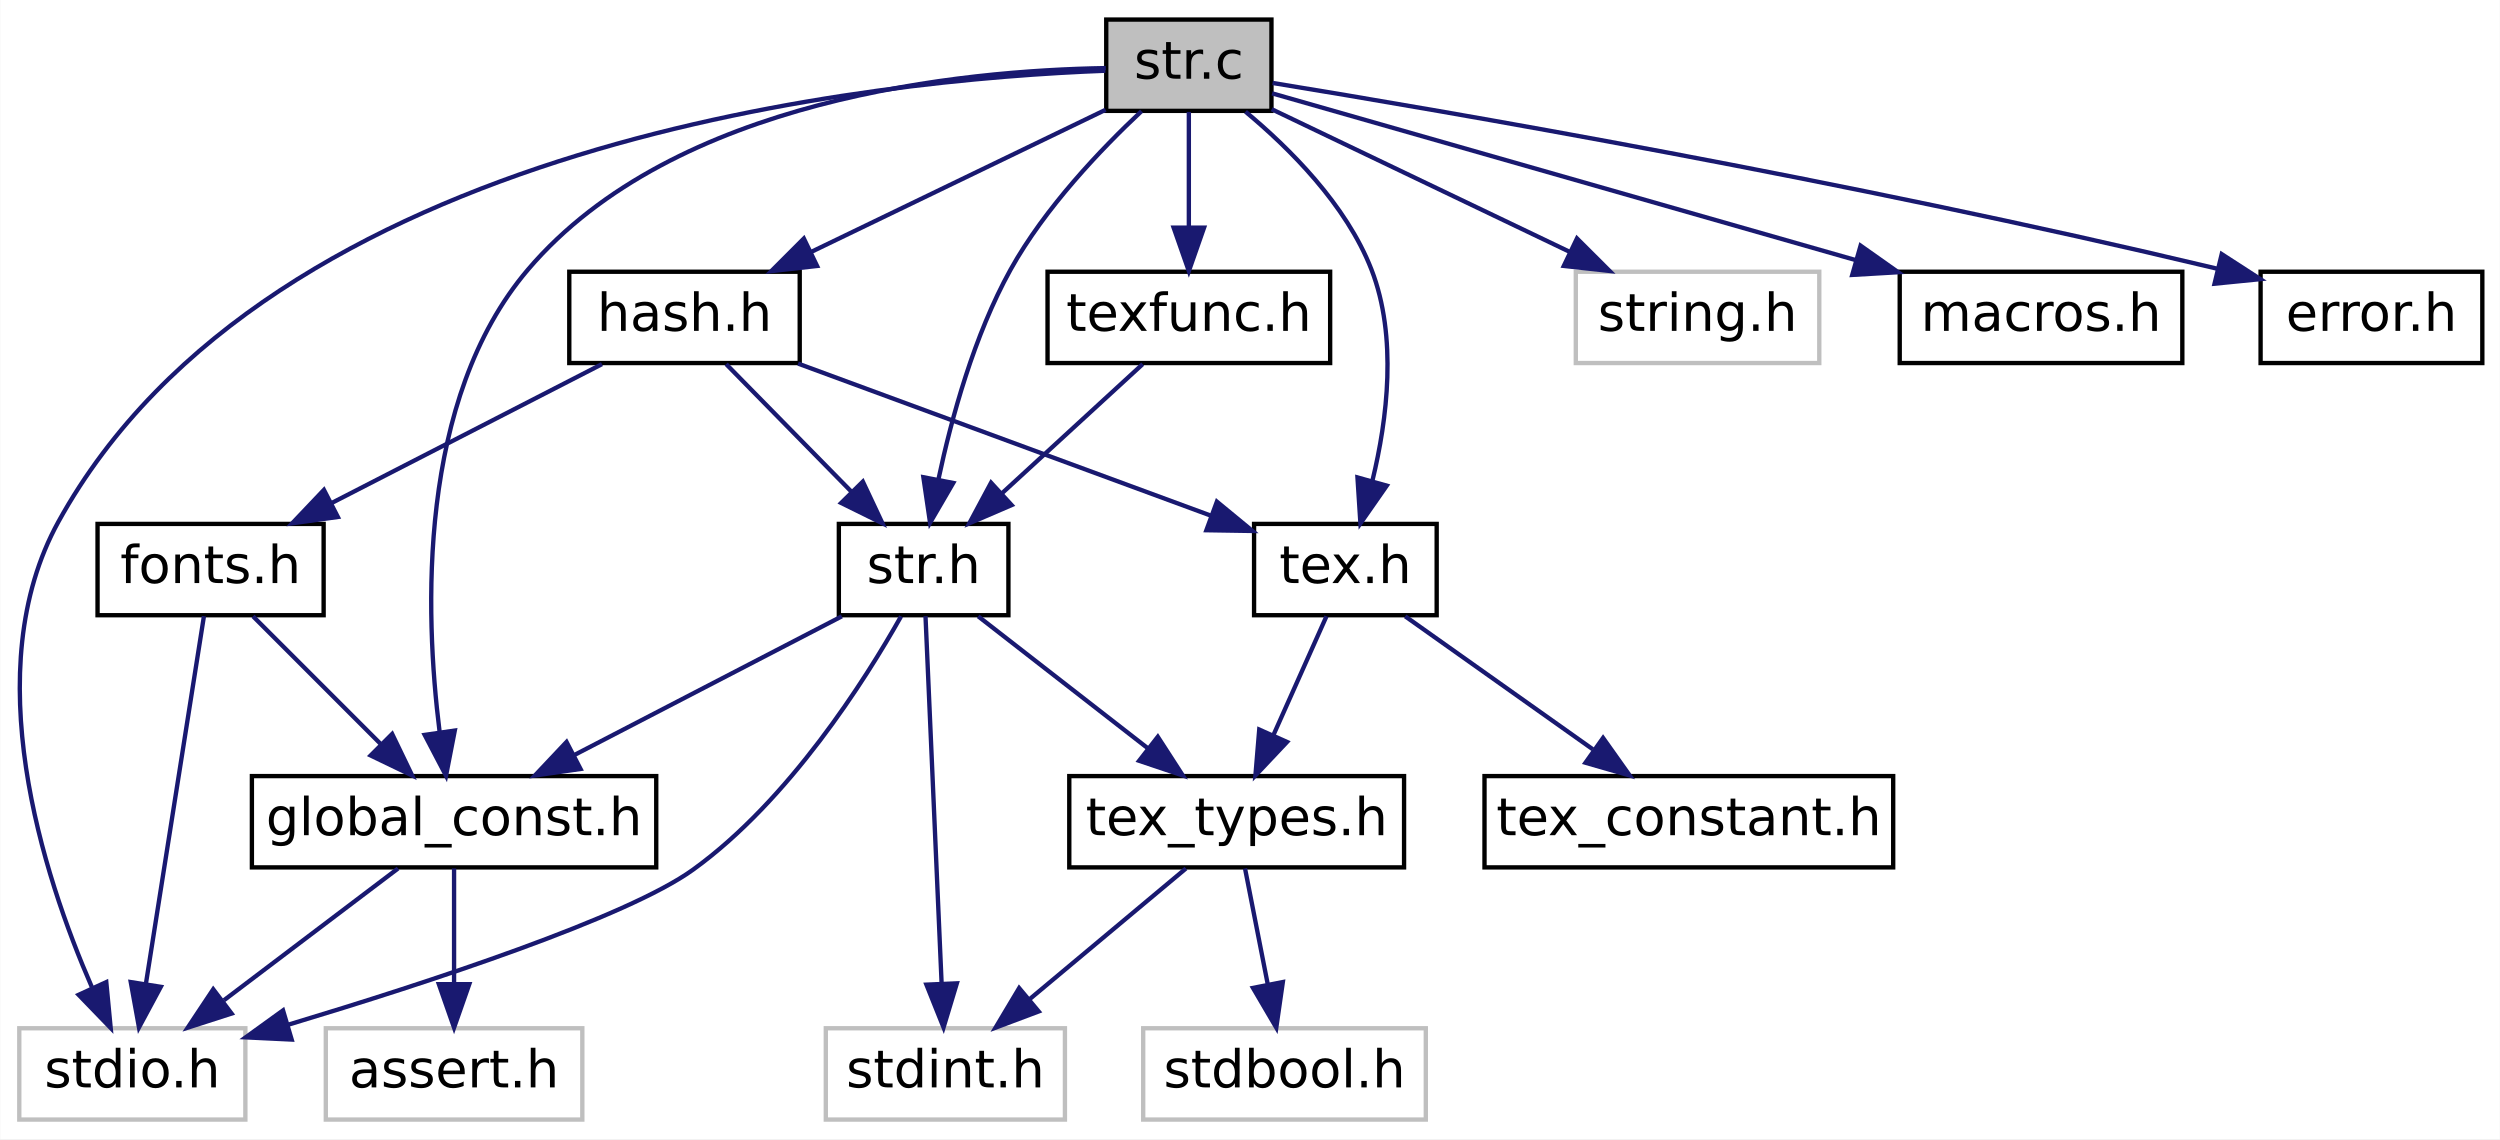
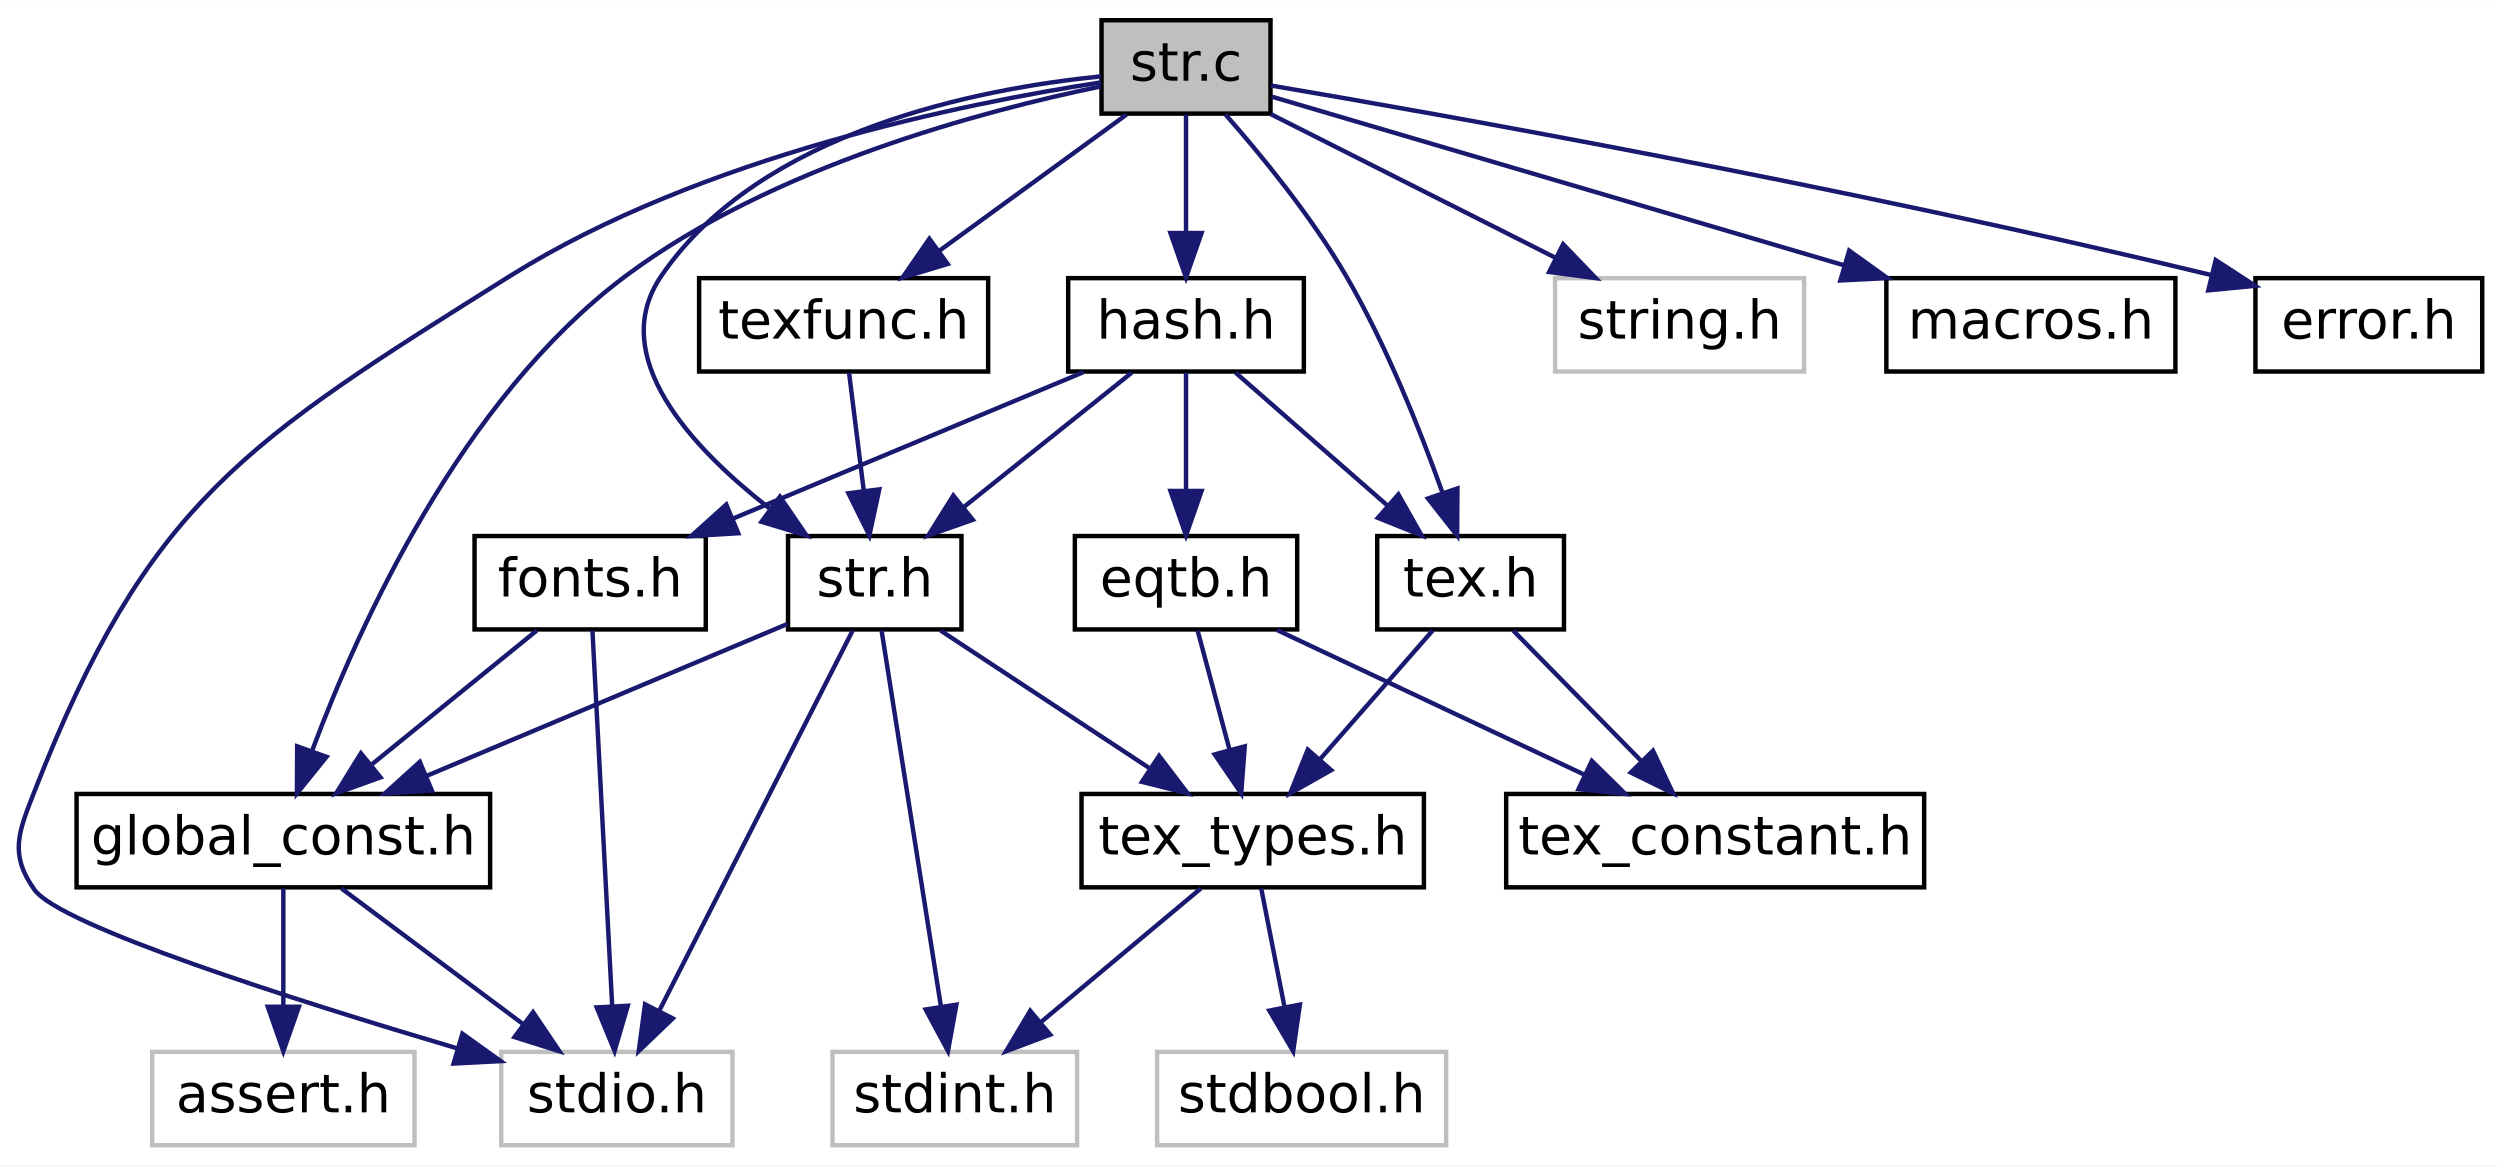
- <svg xmlns="http://www.w3.org/2000/svg" xmlns:xlink="http://www.w3.org/1999/xlink" width="575pt" height="262pt" viewBox="0.00 0.00 574.87 262.00">
+ <svg xmlns="http://www.w3.org/2000/svg" xmlns:xlink="http://www.w3.org/1999/xlink" width="562pt" height="262pt" viewBox="0.00 0.00 562.22 262.00">
  <g id="graph0" class="graph" transform="scale(1 1) rotate(0) translate(4 258)">
-     <polygon fill="white" stroke="transparent" points="-4,4 -4,-258 570.87,-258 570.87,4 -4,4" />
+     <polygon fill="white" stroke="transparent" points="-4,4 -4,-258 558.22,-258 558.22,4 -4,4" />
    <g id="node1" class="node">
      <g id="a_node1">
        <a xlink:title=" ">
-           <polygon fill="#bfbfbf" stroke="black" points="250.37,-232.5 250.37,-253.5 288.37,-253.5 288.37,-232.5 250.37,-232.5" />
-           <text text-anchor="middle" x="269.37" y="-239.9" font-family="DejaVuSans" font-size="12.00">str.c</text>
+           <polygon fill="#bfbfbf" stroke="black" points="243.72,-232.5 243.72,-253.5 281.72,-253.5 281.72,-232.5 243.72,-232.5" />
+           <text text-anchor="middle" x="262.72" y="-239.9" font-family="DejaVuSans" font-size="12.00">str.c</text>
        </a>
      </g>
    </g>
    <g id="node2" class="node">
      <g id="a_node2">
        <a xlink:title=" ">
-           <polygon fill="white" stroke="#bfbfbf" points="0.37,-0.5 0.37,-21.5 52.37,-21.5 52.37,-0.5 0.37,-0.5" />
-           <text text-anchor="middle" x="26.37" y="-7.9" font-family="DejaVuSans" font-size="12.00">stdio.h</text>
+           <polygon fill="white" stroke="#bfbfbf" points="108.72,-0.5 108.72,-21.5 160.72,-21.5 160.72,-0.5 108.72,-0.5" />
+           <text text-anchor="middle" x="134.72" y="-7.9" font-family="DejaVuSans" font-size="12.00">stdio.h</text>
        </a>
      </g>
    </g>
    <g id="edge1" class="edge">
-       <path fill="none" stroke="midnightblue" d="M250.16,-241.73C198.65,-239.79 58.1,-226.33 9.37,-138 -9.46,-103.86 5.79,-56.83 17.06,-30.97" />
-       <polygon fill="midnightblue" stroke="midnightblue" points="20.38,-32.12 21.39,-21.57 14.02,-29.19 20.38,-32.12" />
+       <path fill="none" stroke="midnightblue" d="M243.61,-239.52C213.42,-234.92 153.7,-222.94 110.72,-196 51.28,-158.75 29.25,-145.33 3.72,-80 0.16,-70.89 -1.94,-65.98 3.72,-58 9.45,-49.91 61.92,-33.22 98.69,-22.32" />
+       <polygon fill="midnightblue" stroke="midnightblue" points="99.98,-25.59 108.59,-19.42 98.01,-18.87 99.98,-25.59" />
    </g>
    <g id="node3" class="node">
      <g id="a_node3">
        <a xlink:title=" ">
-           <polygon fill="white" stroke="#bfbfbf" points="358.37,-174.5 358.37,-195.5 414.37,-195.5 414.37,-174.5 358.37,-174.5" />
-           <text text-anchor="middle" x="386.37" y="-181.9" font-family="DejaVuSans" font-size="12.00">string.h</text>
+           <polygon fill="white" stroke="#bfbfbf" points="345.72,-174.5 345.72,-195.5 401.72,-195.5 401.72,-174.5 345.72,-174.5" />
+           <text text-anchor="middle" x="373.72" y="-181.9" font-family="DejaVuSans" font-size="12.00">string.h</text>
        </a>
      </g>
    </g>
    <g id="edge2" class="edge">
-       <path fill="none" stroke="midnightblue" d="M288.43,-232.88C307.05,-223.97 335.63,-210.29 357.12,-200" />
-       <polygon fill="midnightblue" stroke="midnightblue" points="358.64,-203.16 366.14,-195.68 355.61,-196.84 358.64,-203.16" />
+       <path fill="none" stroke="midnightblue" d="M281.8,-232.37C299.46,-223.46 325.92,-210.11 345.93,-200.02" />
+       <polygon fill="midnightblue" stroke="midnightblue" points="347.53,-203.13 354.88,-195.5 344.38,-196.88 347.53,-203.13" />
    </g>
    <g id="node4" class="node">
      <g id="a_node4">
        <a xlink:href="global__const_8h.html" target="_top" xlink:title=" ">
-           <polygon fill="white" stroke="black" points="53.87,-58.5 53.87,-79.5 146.87,-79.5 146.87,-58.5 53.87,-58.5" />
-           <text text-anchor="middle" x="100.37" y="-65.9" font-family="DejaVuSans" font-size="12.00">global_const.h</text>
+           <polygon fill="white" stroke="black" points="13.22,-58.5 13.22,-79.5 106.22,-79.5 106.22,-58.5 13.22,-58.5" />
+           <text text-anchor="middle" x="59.72" y="-65.9" font-family="DejaVuSans" font-size="12.00">global_const.h</text>
        </a>
      </g>
    </g>
    <g id="edge3" class="edge">
-       <path fill="none" stroke="midnightblue" d="M250.27,-242.34C217.56,-241.8 151.07,-235.56 117.37,-196 91.95,-166.15 93.62,-117.06 97.03,-89.81" />
-       <polygon fill="midnightblue" stroke="midnightblue" points="100.54,-89.98 98.52,-79.58 93.61,-88.97 100.54,-89.98" />
+       <path fill="none" stroke="midnightblue" d="M243.56,-238.61C217.33,-233.21 169.74,-220.66 136.72,-196 99.72,-168.37 76.67,-117.26 66.25,-89.38" />
+       <polygon fill="midnightblue" stroke="midnightblue" points="69.43,-87.85 62.77,-79.61 62.83,-90.21 69.43,-87.85" />
    </g>
    <g id="node6" class="node">
      <g id="a_node6">
        <a xlink:href="tex_8h.html" target="_top" xlink:title=" ">
-           <polygon fill="white" stroke="black" points="284.37,-116.5 284.37,-137.5 326.37,-137.5 326.37,-116.5 284.37,-116.5" />
-           <text text-anchor="middle" x="305.37" y="-123.9" font-family="DejaVuSans" font-size="12.00">tex.h</text>
+           <polygon fill="white" stroke="black" points="305.72,-116.5 305.72,-137.5 347.72,-137.5 347.72,-116.5 305.72,-116.5" />
+           <text text-anchor="middle" x="326.72" y="-123.9" font-family="DejaVuSans" font-size="12.00">tex.h</text>
        </a>
      </g>
    </g>
    <g id="edge6" class="edge">
-       <path fill="none" stroke="midnightblue" d="M282.4,-232.31C292.45,-223.96 305.59,-210.92 311.37,-196 317.39,-180.48 315,-161.52 311.62,-147.57" />
-       <polygon fill="midnightblue" stroke="midnightblue" points="314.89,-146.3 308.83,-137.61 308.15,-148.19 314.89,-146.3" />
+       <path fill="none" stroke="midnightblue" d="M271.56,-232.34C279.43,-223.4 290.86,-209.5 298.72,-196 307.83,-180.35 315.44,-161.17 320.42,-147.17" />
+       <polygon fill="midnightblue" stroke="midnightblue" points="323.76,-148.22 323.69,-137.62 317.13,-145.95 323.76,-148.22" />
    </g>
    <g id="node11" class="node">
      <g id="a_node11">
        <a xlink:href="macros_8h.html" target="_top" xlink:title=" ">
-           <polygon fill="white" stroke="black" points="432.87,-174.5 432.87,-195.5 497.87,-195.5 497.87,-174.5 432.87,-174.5" />
-           <text text-anchor="middle" x="465.37" y="-181.9" font-family="DejaVuSans" font-size="12.00">macros.h</text>
+           <polygon fill="white" stroke="black" points="420.22,-174.5 420.22,-195.5 485.22,-195.5 485.22,-174.5 420.22,-174.5" />
+           <text text-anchor="middle" x="452.72" y="-181.9" font-family="DejaVuSans" font-size="12.00">macros.h</text>
        </a>
      </g>
    </g>
    <g id="edge11" class="edge">
-       <path fill="none" stroke="midnightblue" d="M288.52,-236.53C319.47,-227.69 381.2,-210.05 422.91,-198.13" />
-       <polygon fill="midnightblue" stroke="midnightblue" points="423.87,-201.5 432.52,-195.39 421.95,-194.77 423.87,-201.5" />
+       <path fill="none" stroke="midnightblue" d="M281.98,-236.32C311.99,-227.48 370.6,-210.2 410.69,-198.39" />
+       <polygon fill="midnightblue" stroke="midnightblue" points="411.86,-201.69 420.46,-195.51 409.88,-194.98 411.86,-201.69" />
    </g>
    <g id="node12" class="node">
      <g id="a_node12">
        <a xlink:href="texfunc_8h.html" target="_top" xlink:title=" ">
-           <polygon fill="white" stroke="black" points="236.87,-174.5 236.87,-195.5 301.87,-195.5 301.87,-174.5 236.87,-174.5" />
-           <text text-anchor="middle" x="269.37" y="-181.9" font-family="DejaVuSans" font-size="12.00">texfunc.h</text>
+           <polygon fill="white" stroke="black" points="153.22,-174.5 153.22,-195.5 218.22,-195.5 218.22,-174.5 153.22,-174.5" />
+           <text text-anchor="middle" x="185.72" y="-181.9" font-family="DejaVuSans" font-size="12.00">texfunc.h</text>
        </a>
      </g>
    </g>
    <g id="edge12" class="edge">
-       <path fill="none" stroke="midnightblue" d="M269.37,-232.25C269.37,-224.94 269.37,-214.69 269.37,-205.7" />
-       <polygon fill="midnightblue" stroke="midnightblue" points="272.87,-205.64 269.37,-195.64 265.87,-205.64 272.87,-205.64" />
+       <path fill="none" stroke="midnightblue" d="M249.3,-232.25C237.71,-223.81 220.74,-211.47 207.25,-201.66" />
+       <polygon fill="midnightblue" stroke="midnightblue" points="209.12,-198.69 198.98,-195.64 205,-204.36 209.12,-198.69" />
    </g>
    <g id="node13" class="node">
      <g id="a_node13">
        <a xlink:href="str_8h.html" target="_top" xlink:title=" ">
-           <polygon fill="white" stroke="black" points="188.87,-116.5 188.87,-137.5 227.87,-137.5 227.87,-116.5 188.87,-116.5" />
-           <text text-anchor="middle" x="208.37" y="-123.9" font-family="DejaVuSans" font-size="12.00">str.h</text>
-         </a>
-       </g>
-     </g>
-     <g id="edge25" class="edge">
-       <path fill="none" stroke="midnightblue" d="M258.48,-232.43C249.24,-223.77 236.27,-210.22 228.37,-196 219.98,-180.89 214.78,-161.89 211.79,-147.82" />
-       <polygon fill="midnightblue" stroke="midnightblue" points="215.18,-146.92 209.85,-137.76 208.31,-148.24 215.18,-146.92" />
+           <polygon fill="white" stroke="black" points="173.22,-116.5 173.22,-137.5 212.22,-137.5 212.22,-116.5 173.22,-116.5" />
+           <text text-anchor="middle" x="192.72" y="-123.9" font-family="DejaVuSans" font-size="12.00">str.h</text>
+         </a>
+       </g>
+     </g>
+     <g id="edge28" class="edge">
+       <path fill="none" stroke="midnightblue" d="M243.6,-240.88C216.31,-238.14 167.05,-228.68 144.72,-196 132.38,-177.96 151.38,-157.5 168.99,-143.77" />
+       <polygon fill="midnightblue" stroke="midnightblue" points="171.39,-146.36 177.38,-137.62 167.25,-140.71 171.39,-146.36" />
    </g>
    <g id="node14" class="node">
      <g id="a_node14">
        <a xlink:href="error_8h.html" target="_top" xlink:title=" ">
-           <polygon fill="white" stroke="black" points="515.87,-174.5 515.87,-195.5 566.87,-195.5 566.87,-174.5 515.87,-174.5" />
-           <text text-anchor="middle" x="541.37" y="-181.9" font-family="DejaVuSans" font-size="12.00">error.h</text>
+           <polygon fill="white" stroke="black" points="503.22,-174.5 503.22,-195.5 554.22,-195.5 554.22,-174.5 503.22,-174.5" />
+           <text text-anchor="middle" x="528.72" y="-181.9" font-family="DejaVuSans" font-size="12.00">error.h</text>
        </a>
      </g>
    </g>
    <g id="edge18" class="edge">
-       <path fill="none" stroke="midnightblue" d="M288.63,-238.92C327.79,-232.51 419.65,-216.81 505.88,-196.2" />
-       <polygon fill="midnightblue" stroke="midnightblue" points="506.93,-199.55 515.82,-193.8 505.28,-192.75 506.93,-199.55" />
+       <path fill="none" stroke="midnightblue" d="M281.79,-238.82C320.09,-232.31 409.22,-216.51 493.21,-196.22" />
+       <polygon fill="midnightblue" stroke="midnightblue" points="494.28,-199.56 503.16,-193.78 492.62,-192.76 494.28,-199.56" />
    </g>
    <g id="node15" class="node">
      <g id="a_node15">
        <a xlink:href="hash_8h.html" target="_top" xlink:title=" ">
-           <polygon fill="white" stroke="black" points="126.87,-174.5 126.87,-195.5 179.87,-195.5 179.87,-174.5 126.87,-174.5" />
-           <text text-anchor="middle" x="153.37" y="-181.9" font-family="DejaVuSans" font-size="12.00">hash.h</text>
+           <polygon fill="white" stroke="black" points="236.22,-174.5 236.22,-195.5 289.22,-195.5 289.22,-174.5 236.22,-174.5" />
+           <text text-anchor="middle" x="262.72" y="-181.9" font-family="DejaVuSans" font-size="12.00">hash.h</text>
        </a>
      </g>
    </g>
    <g id="edge19" class="edge">
-       <path fill="none" stroke="midnightblue" d="M250.22,-232.75C231.8,-223.86 203.72,-210.3 182.53,-200.07" />
-       <polygon fill="midnightblue" stroke="midnightblue" points="183.86,-196.83 173.33,-195.64 180.82,-203.14 183.86,-196.83" />
+       <path fill="none" stroke="midnightblue" d="M262.72,-232.25C262.72,-224.94 262.72,-214.69 262.72,-205.7" />
+       <polygon fill="midnightblue" stroke="midnightblue" points="266.22,-205.64 262.72,-195.64 259.22,-205.64 266.22,-205.64" />
    </g>
    <g id="edge5" class="edge">
-       <path fill="none" stroke="midnightblue" d="M87.48,-58.25C76.45,-49.89 60.34,-37.71 47.44,-27.94" />
-       <polygon fill="midnightblue" stroke="midnightblue" points="49.2,-24.89 39.11,-21.64 44.98,-30.47 49.2,-24.89" />
+       <path fill="none" stroke="midnightblue" d="M72.78,-58.25C84.07,-49.81 100.6,-37.47 113.74,-27.66" />
+       <polygon fill="midnightblue" stroke="midnightblue" points="115.88,-30.43 121.8,-21.64 111.7,-24.82 115.88,-30.43" />
    </g>
    <g id="node5" class="node">
      <g id="a_node5">
        <a xlink:title=" ">
-           <polygon fill="white" stroke="#bfbfbf" points="70.87,-0.5 70.87,-21.5 129.87,-21.5 129.87,-0.5 70.87,-0.5" />
-           <text text-anchor="middle" x="100.37" y="-7.9" font-family="DejaVuSans" font-size="12.00">assert.h</text>
+           <polygon fill="white" stroke="#bfbfbf" points="30.22,-0.5 30.22,-21.5 89.22,-21.5 89.22,-0.5 30.22,-0.5" />
+           <text text-anchor="middle" x="59.72" y="-7.9" font-family="DejaVuSans" font-size="12.00">assert.h</text>
        </a>
      </g>
    </g>
    <g id="edge4" class="edge">
-       <path fill="none" stroke="midnightblue" d="M100.37,-58.25C100.37,-50.94 100.37,-40.69 100.37,-31.7" />
-       <polygon fill="midnightblue" stroke="midnightblue" points="103.87,-31.64 100.37,-21.64 96.87,-31.64 103.87,-31.64" />
+       <path fill="none" stroke="midnightblue" d="M59.72,-58.25C59.72,-50.94 59.72,-40.69 59.72,-31.7" />
+       <polygon fill="midnightblue" stroke="midnightblue" points="63.22,-31.64 59.72,-21.64 56.22,-31.64 63.22,-31.64" />
    </g>
    <g id="node7" class="node">
      <g id="a_node7">
        <a xlink:href="tex__types_8h.html" target="_top" xlink:title=" ">
-           <polygon fill="white" stroke="black" points="241.87,-58.5 241.87,-79.5 318.87,-79.5 318.87,-58.5 241.87,-58.5" />
-           <text text-anchor="middle" x="280.37" y="-65.9" font-family="DejaVuSans" font-size="12.00">tex_types.h</text>
+           <polygon fill="white" stroke="black" points="239.22,-58.5 239.22,-79.5 316.22,-79.5 316.22,-58.5 239.22,-58.5" />
+           <text text-anchor="middle" x="277.72" y="-65.9" font-family="DejaVuSans" font-size="12.00">tex_types.h</text>
        </a>
      </g>
    </g>
    <g id="edge7" class="edge">
-       <path fill="none" stroke="midnightblue" d="M301.02,-116.25C297.65,-108.7 292.88,-98.02 288.77,-88.82" />
-       <polygon fill="midnightblue" stroke="midnightblue" points="291.95,-87.35 284.68,-79.64 285.56,-90.2 291.95,-87.35" />
+       <path fill="none" stroke="midnightblue" d="M318.18,-116.25C311.23,-108.3 301.23,-96.87 292.91,-87.37" />
+       <polygon fill="midnightblue" stroke="midnightblue" points="295.37,-84.86 286.15,-79.64 290.1,-89.47 295.37,-84.86" />
    </g>
    <g id="node10" class="node">
      <g id="a_node10">
        <a xlink:href="tex__constant_8h.html" target="_top" xlink:title=" ">
-           <polygon fill="white" stroke="black" points="337.37,-58.5 337.37,-79.5 431.37,-79.5 431.37,-58.5 337.37,-58.5" />
-           <text text-anchor="middle" x="384.37" y="-65.9" font-family="DejaVuSans" font-size="12.00">tex_constant.h</text>
+           <polygon fill="white" stroke="black" points="334.72,-58.5 334.72,-79.5 428.72,-79.5 428.72,-58.5 334.72,-58.5" />
+           <text text-anchor="middle" x="381.72" y="-65.9" font-family="DejaVuSans" font-size="12.00">tex_constant.h</text>
        </a>
      </g>
    </g>
    <g id="edge10" class="edge">
-       <path fill="none" stroke="midnightblue" d="M319.13,-116.25C331.03,-107.81 348.44,-95.47 362.28,-85.66" />
-       <polygon fill="midnightblue" stroke="midnightblue" points="364.64,-88.28 370.77,-79.64 360.59,-82.57 364.64,-88.28" />
+       <path fill="none" stroke="midnightblue" d="M336.3,-116.25C344.26,-108.14 355.78,-96.41 365.22,-86.79" />
+       <polygon fill="midnightblue" stroke="midnightblue" points="367.74,-89.23 372.25,-79.64 362.74,-84.32 367.74,-89.23" />
    </g>
    <g id="node8" class="node">
      <g id="a_node8">
        <a xlink:title=" ">
-           <polygon fill="white" stroke="#bfbfbf" points="258.87,-0.5 258.87,-21.5 323.87,-21.5 323.87,-0.5 258.87,-0.5" />
-           <text text-anchor="middle" x="291.37" y="-7.9" font-family="DejaVuSans" font-size="12.00">stdbool.h</text>
+           <polygon fill="white" stroke="#bfbfbf" points="256.22,-0.5 256.22,-21.5 321.22,-21.5 321.22,-0.5 256.22,-0.5" />
+           <text text-anchor="middle" x="288.72" y="-7.9" font-family="DejaVuSans" font-size="12.00">stdbool.h</text>
        </a>
      </g>
    </g>
    <g id="edge8" class="edge">
-       <path fill="none" stroke="midnightblue" d="M282.29,-58.25C283.72,-50.94 285.74,-40.69 287.5,-31.7" />
-       <polygon fill="midnightblue" stroke="midnightblue" points="290.99,-32.13 289.48,-21.64 284.12,-30.78 290.99,-32.13" />
+       <path fill="none" stroke="midnightblue" d="M279.63,-58.25C281.07,-50.94 283.08,-40.69 284.85,-31.7" />
+       <polygon fill="midnightblue" stroke="midnightblue" points="288.33,-32.13 286.82,-21.64 281.46,-30.78 288.33,-32.13" />
    </g>
    <g id="node9" class="node">
      <g id="a_node9">
        <a xlink:title=" ">
-           <polygon fill="white" stroke="#bfbfbf" points="185.87,-0.5 185.87,-21.5 240.87,-21.5 240.87,-0.5 185.87,-0.5" />
-           <text text-anchor="middle" x="213.37" y="-7.9" font-family="DejaVuSans" font-size="12.00">stdint.h</text>
+           <polygon fill="white" stroke="#bfbfbf" points="183.22,-0.5 183.22,-21.5 238.22,-21.5 238.22,-0.5 183.22,-0.5" />
+           <text text-anchor="middle" x="210.72" y="-7.9" font-family="DejaVuSans" font-size="12.00">stdint.h</text>
        </a>
      </g>
    </g>
    <g id="edge9" class="edge">
-       <path fill="none" stroke="midnightblue" d="M268.7,-58.25C258.81,-49.97 244.41,-37.94 232.78,-28.22" />
-       <polygon fill="midnightblue" stroke="midnightblue" points="234.83,-25.37 224.91,-21.64 230.34,-30.74 234.83,-25.37" />
+       <path fill="none" stroke="midnightblue" d="M266.05,-58.25C256.15,-49.97 241.75,-37.94 230.13,-28.22" />
+       <polygon fill="midnightblue" stroke="midnightblue" points="232.17,-25.37 222.25,-21.64 227.68,-30.74 232.17,-25.37" />
    </g>
    <g id="edge13" class="edge">
-       <path fill="none" stroke="midnightblue" d="M258.75,-174.25C249.83,-166.05 236.88,-154.17 226.35,-144.51" />
-       <polygon fill="midnightblue" stroke="midnightblue" points="228.61,-141.83 218.88,-137.64 223.88,-146.98 228.61,-141.83" />
+       <path fill="none" stroke="midnightblue" d="M186.94,-174.25C187.85,-166.94 189.13,-156.69 190.25,-147.7" />
+       <polygon fill="midnightblue" stroke="midnightblue" points="193.74,-148 191.51,-137.64 186.8,-147.13 193.74,-148" />
    </g>
    <g id="edge14" class="edge">
-       <path fill="none" stroke="midnightblue" d="M203.18,-116.24C194.93,-101.59 177.45,-73.95 155.37,-58 140.18,-47.02 94.76,-32.11 62.11,-22.28" />
-       <polygon fill="midnightblue" stroke="midnightblue" points="63.02,-18.9 52.44,-19.41 61.03,-25.61 63.02,-18.9" />
+       <path fill="none" stroke="midnightblue" d="M187.77,-116.28C178.14,-97.35 156.72,-55.25 144.24,-30.72" />
+       <polygon fill="midnightblue" stroke="midnightblue" points="147.3,-29.02 139.65,-21.69 141.06,-32.19 147.3,-29.02" />
    </g>
    <g id="edge16" class="edge">
-       <path fill="none" stroke="midnightblue" d="M189.56,-116.25C172.53,-107.41 147.22,-94.29 127.9,-84.28" />
-       <polygon fill="midnightblue" stroke="midnightblue" points="129.46,-81.14 118.97,-79.64 126.24,-87.35 129.46,-81.14" />
+       <path fill="none" stroke="midnightblue" d="M173.09,-117.74C151.69,-108.73 117.11,-94.17 91.76,-83.49" />
+       <polygon fill="midnightblue" stroke="midnightblue" points="93.12,-80.27 82.55,-79.61 90.41,-86.72 93.12,-80.27" />
    </g>
    <g id="edge17" class="edge">
-       <path fill="none" stroke="midnightblue" d="M220.91,-116.25C231.65,-107.89 247.32,-95.71 259.88,-85.94" />
-       <polygon fill="midnightblue" stroke="midnightblue" points="262.23,-88.54 267.98,-79.64 257.93,-83.02 262.23,-88.54" />
+       <path fill="none" stroke="midnightblue" d="M207.52,-116.25C220.44,-107.73 239.41,-95.24 254.37,-85.38" />
+       <polygon fill="midnightblue" stroke="midnightblue" points="256.66,-88.07 263.08,-79.64 252.8,-82.22 256.66,-88.07" />
    </g>
    <g id="edge15" class="edge">
-       <path fill="none" stroke="midnightblue" d="M208.8,-116.28C209.62,-97.6 211.43,-56.37 212.51,-31.72" />
-       <polygon fill="midnightblue" stroke="midnightblue" points="216.01,-31.84 212.95,-21.69 209.01,-31.53 216.01,-31.84" />
+       <path fill="none" stroke="midnightblue" d="M194.25,-116.28C197.2,-97.6 203.71,-56.37 207.6,-31.72" />
+       <polygon fill="midnightblue" stroke="midnightblue" points="211.08,-32.12 209.19,-21.69 204.17,-31.03 211.08,-32.12" />
    </g>
    <g id="edge20" class="edge">
-       <path fill="none" stroke="midnightblue" d="M179.5,-174.37C205.81,-164.68 246.39,-149.73 274.33,-139.44" />
-       <polygon fill="midnightblue" stroke="midnightblue" points="275.82,-142.62 284,-135.88 273.4,-136.05 275.82,-142.62" />
+       <path fill="none" stroke="midnightblue" d="M273.86,-174.25C283.23,-166.05 296.8,-154.17 307.85,-144.51" />
+       <polygon fill="midnightblue" stroke="midnightblue" points="310.48,-146.86 315.7,-137.64 305.87,-141.59 310.48,-146.86" />
    </g>
    <g id="edge21" class="edge">
-       <path fill="none" stroke="midnightblue" d="M162.95,-174.25C170.92,-166.14 182.44,-154.41 191.88,-144.79" />
-       <polygon fill="midnightblue" stroke="midnightblue" points="194.39,-147.23 198.9,-137.64 189.4,-142.32 194.39,-147.23" />
+       <path fill="none" stroke="midnightblue" d="M250.52,-174.25C240.08,-165.89 224.85,-153.71 212.64,-143.94" />
+       <polygon fill="midnightblue" stroke="midnightblue" points="214.77,-141.16 204.77,-137.64 210.39,-146.62 214.77,-141.16" />
    </g>
    <g id="node16" class="node">
      <g id="a_node16">
        <a xlink:href="fonts_8h.html" target="_top" xlink:title=" ">
-           <polygon fill="white" stroke="black" points="18.37,-116.5 18.37,-137.5 70.37,-137.5 70.37,-116.5 18.37,-116.5" />
-           <text text-anchor="middle" x="44.37" y="-123.9" font-family="DejaVuSans" font-size="12.00">fonts.h</text>
+           <polygon fill="white" stroke="black" points="102.72,-116.5 102.72,-137.5 154.72,-137.5 154.72,-116.5 102.72,-116.5" />
+           <text text-anchor="middle" x="128.72" y="-123.9" font-family="DejaVuSans" font-size="12.00">fonts.h</text>
        </a>
      </g>
    </g>
    <g id="edge22" class="edge">
-       <path fill="none" stroke="midnightblue" d="M134.39,-174.25C117.19,-165.41 91.65,-152.29 72.16,-142.28" />
-       <polygon fill="midnightblue" stroke="midnightblue" points="73.64,-139.1 63.14,-137.64 70.44,-145.33 73.64,-139.1" />
+       <path fill="none" stroke="midnightblue" d="M239.68,-174.37C217.98,-165.3 185.25,-151.63 160.96,-141.48" />
+       <polygon fill="midnightblue" stroke="midnightblue" points="162.03,-138.13 151.45,-137.5 159.33,-144.59 162.03,-138.13" />
+     </g>
+     <g id="node17" class="node">
+       <g id="a_node17">
+         <a xlink:href="eqtb_8h.html" target="_top" xlink:title=" ">
+           <polygon fill="white" stroke="black" points="237.72,-116.5 237.72,-137.5 287.72,-137.5 287.72,-116.5 237.72,-116.5" />
+           <text text-anchor="middle" x="262.72" y="-123.9" font-family="DejaVuSans" font-size="12.00">eqtb.h</text>
+         </a>
+       </g>
+     </g>
+     <g id="edge25" class="edge">
+       <path fill="none" stroke="midnightblue" d="M262.72,-174.25C262.72,-166.94 262.72,-156.69 262.72,-147.7" />
+       <polygon fill="midnightblue" stroke="midnightblue" points="266.22,-147.64 262.72,-137.64 259.22,-147.64 266.22,-147.64" />
    </g>
    <g id="edge23" class="edge">
-       <path fill="none" stroke="midnightblue" d="M42.84,-116.28C39.89,-97.6 33.38,-56.37 29.49,-31.72" />
-       <polygon fill="midnightblue" stroke="midnightblue" points="32.92,-31.03 27.9,-21.69 26.01,-32.12 32.92,-31.03" />
+       <path fill="none" stroke="midnightblue" d="M129.23,-116.28C130.21,-97.6 132.38,-56.37 133.68,-31.72" />
+       <polygon fill="midnightblue" stroke="midnightblue" points="137.18,-31.87 134.21,-21.69 130.19,-31.5 137.18,-31.87" />
    </g>
    <g id="edge24" class="edge">
-       <path fill="none" stroke="midnightblue" d="M54.13,-116.25C62.24,-108.14 73.97,-96.41 83.58,-86.79" />
-       <polygon fill="midnightblue" stroke="midnightblue" points="86.13,-89.19 90.73,-79.64 81.18,-84.24 86.13,-89.19" />
+       <path fill="none" stroke="midnightblue" d="M116.7,-116.25C106.51,-107.97 91.68,-95.94 79.71,-86.22" />
+       <polygon fill="midnightblue" stroke="midnightblue" points="81.57,-83.23 71.6,-79.64 77.16,-88.66 81.57,-83.23" />
+     </g>
+     <g id="edge26" class="edge">
+       <path fill="none" stroke="midnightblue" d="M265.33,-116.25C267.31,-108.86 270.09,-98.47 272.52,-89.41" />
+       <polygon fill="midnightblue" stroke="midnightblue" points="275.93,-90.21 275.13,-79.64 269.17,-88.4 275.93,-90.21" />
+     </g>
+     <g id="edge27" class="edge">
+       <path fill="none" stroke="midnightblue" d="M283.17,-116.37C302.19,-107.42 330.73,-93.99 352.21,-83.88" />
+       <polygon fill="midnightblue" stroke="midnightblue" points="353.97,-86.93 361.53,-79.5 350.99,-80.59 353.97,-86.93" />
    </g>
  </g>
</svg>
